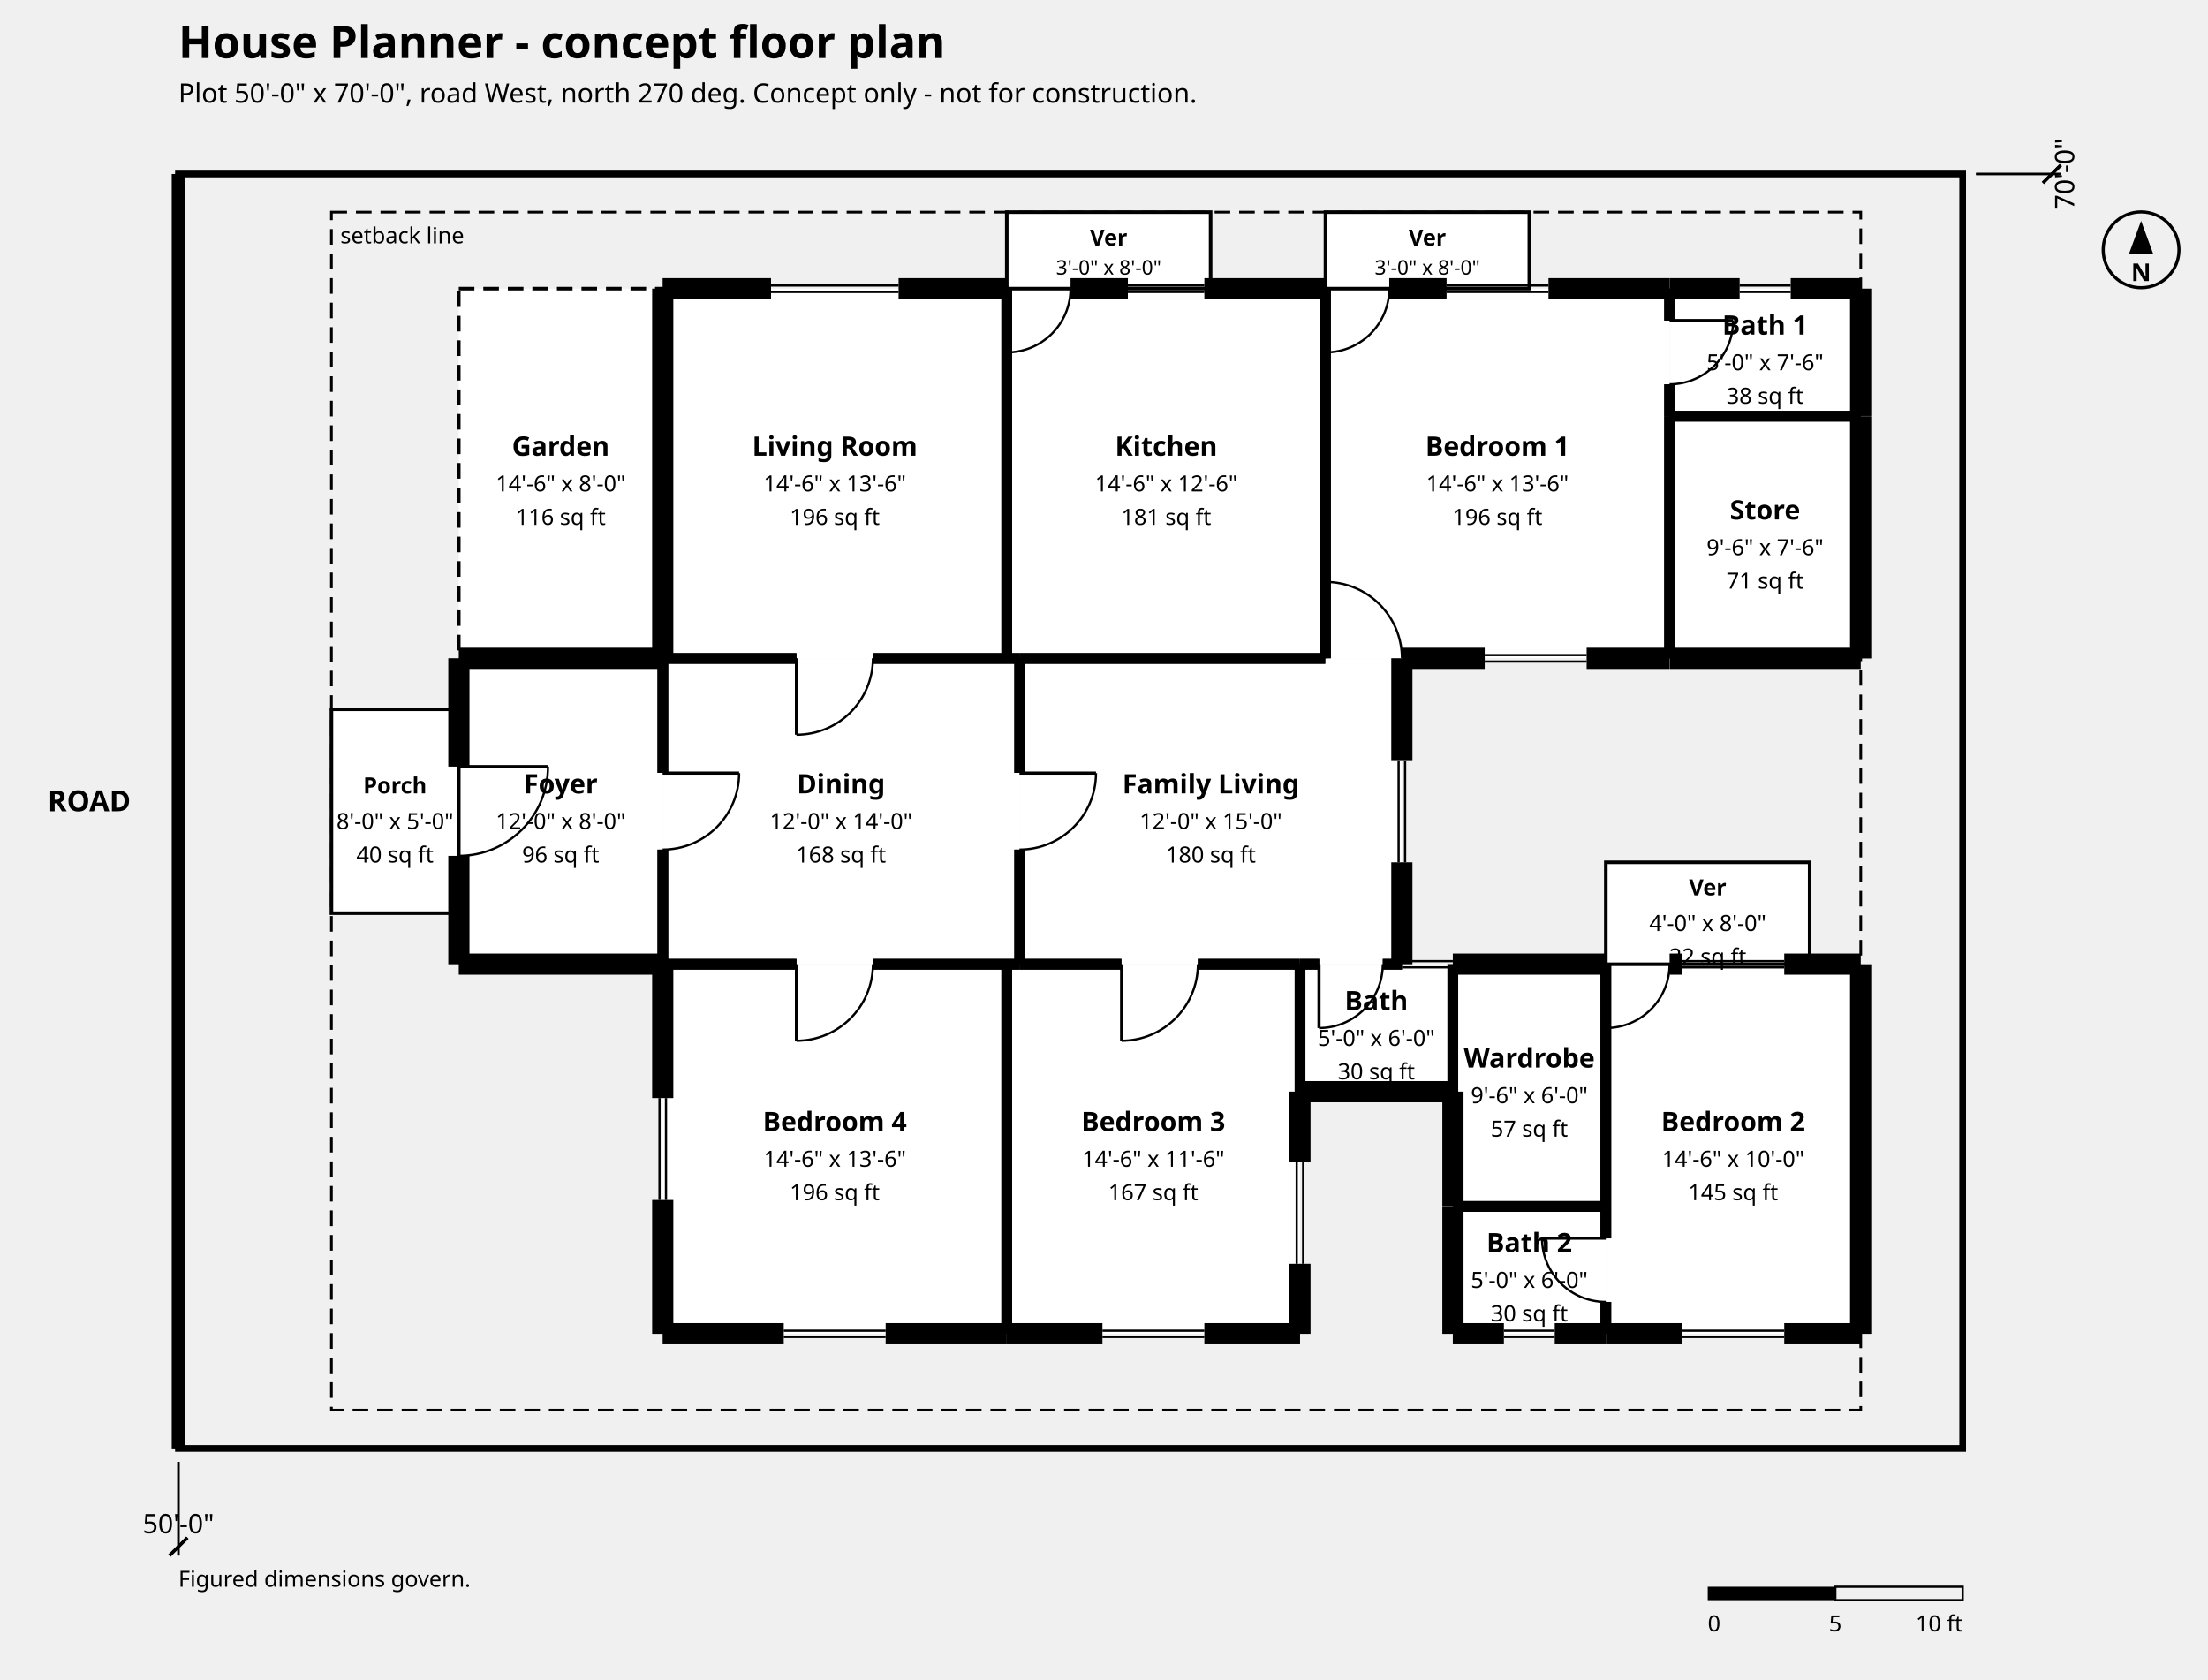
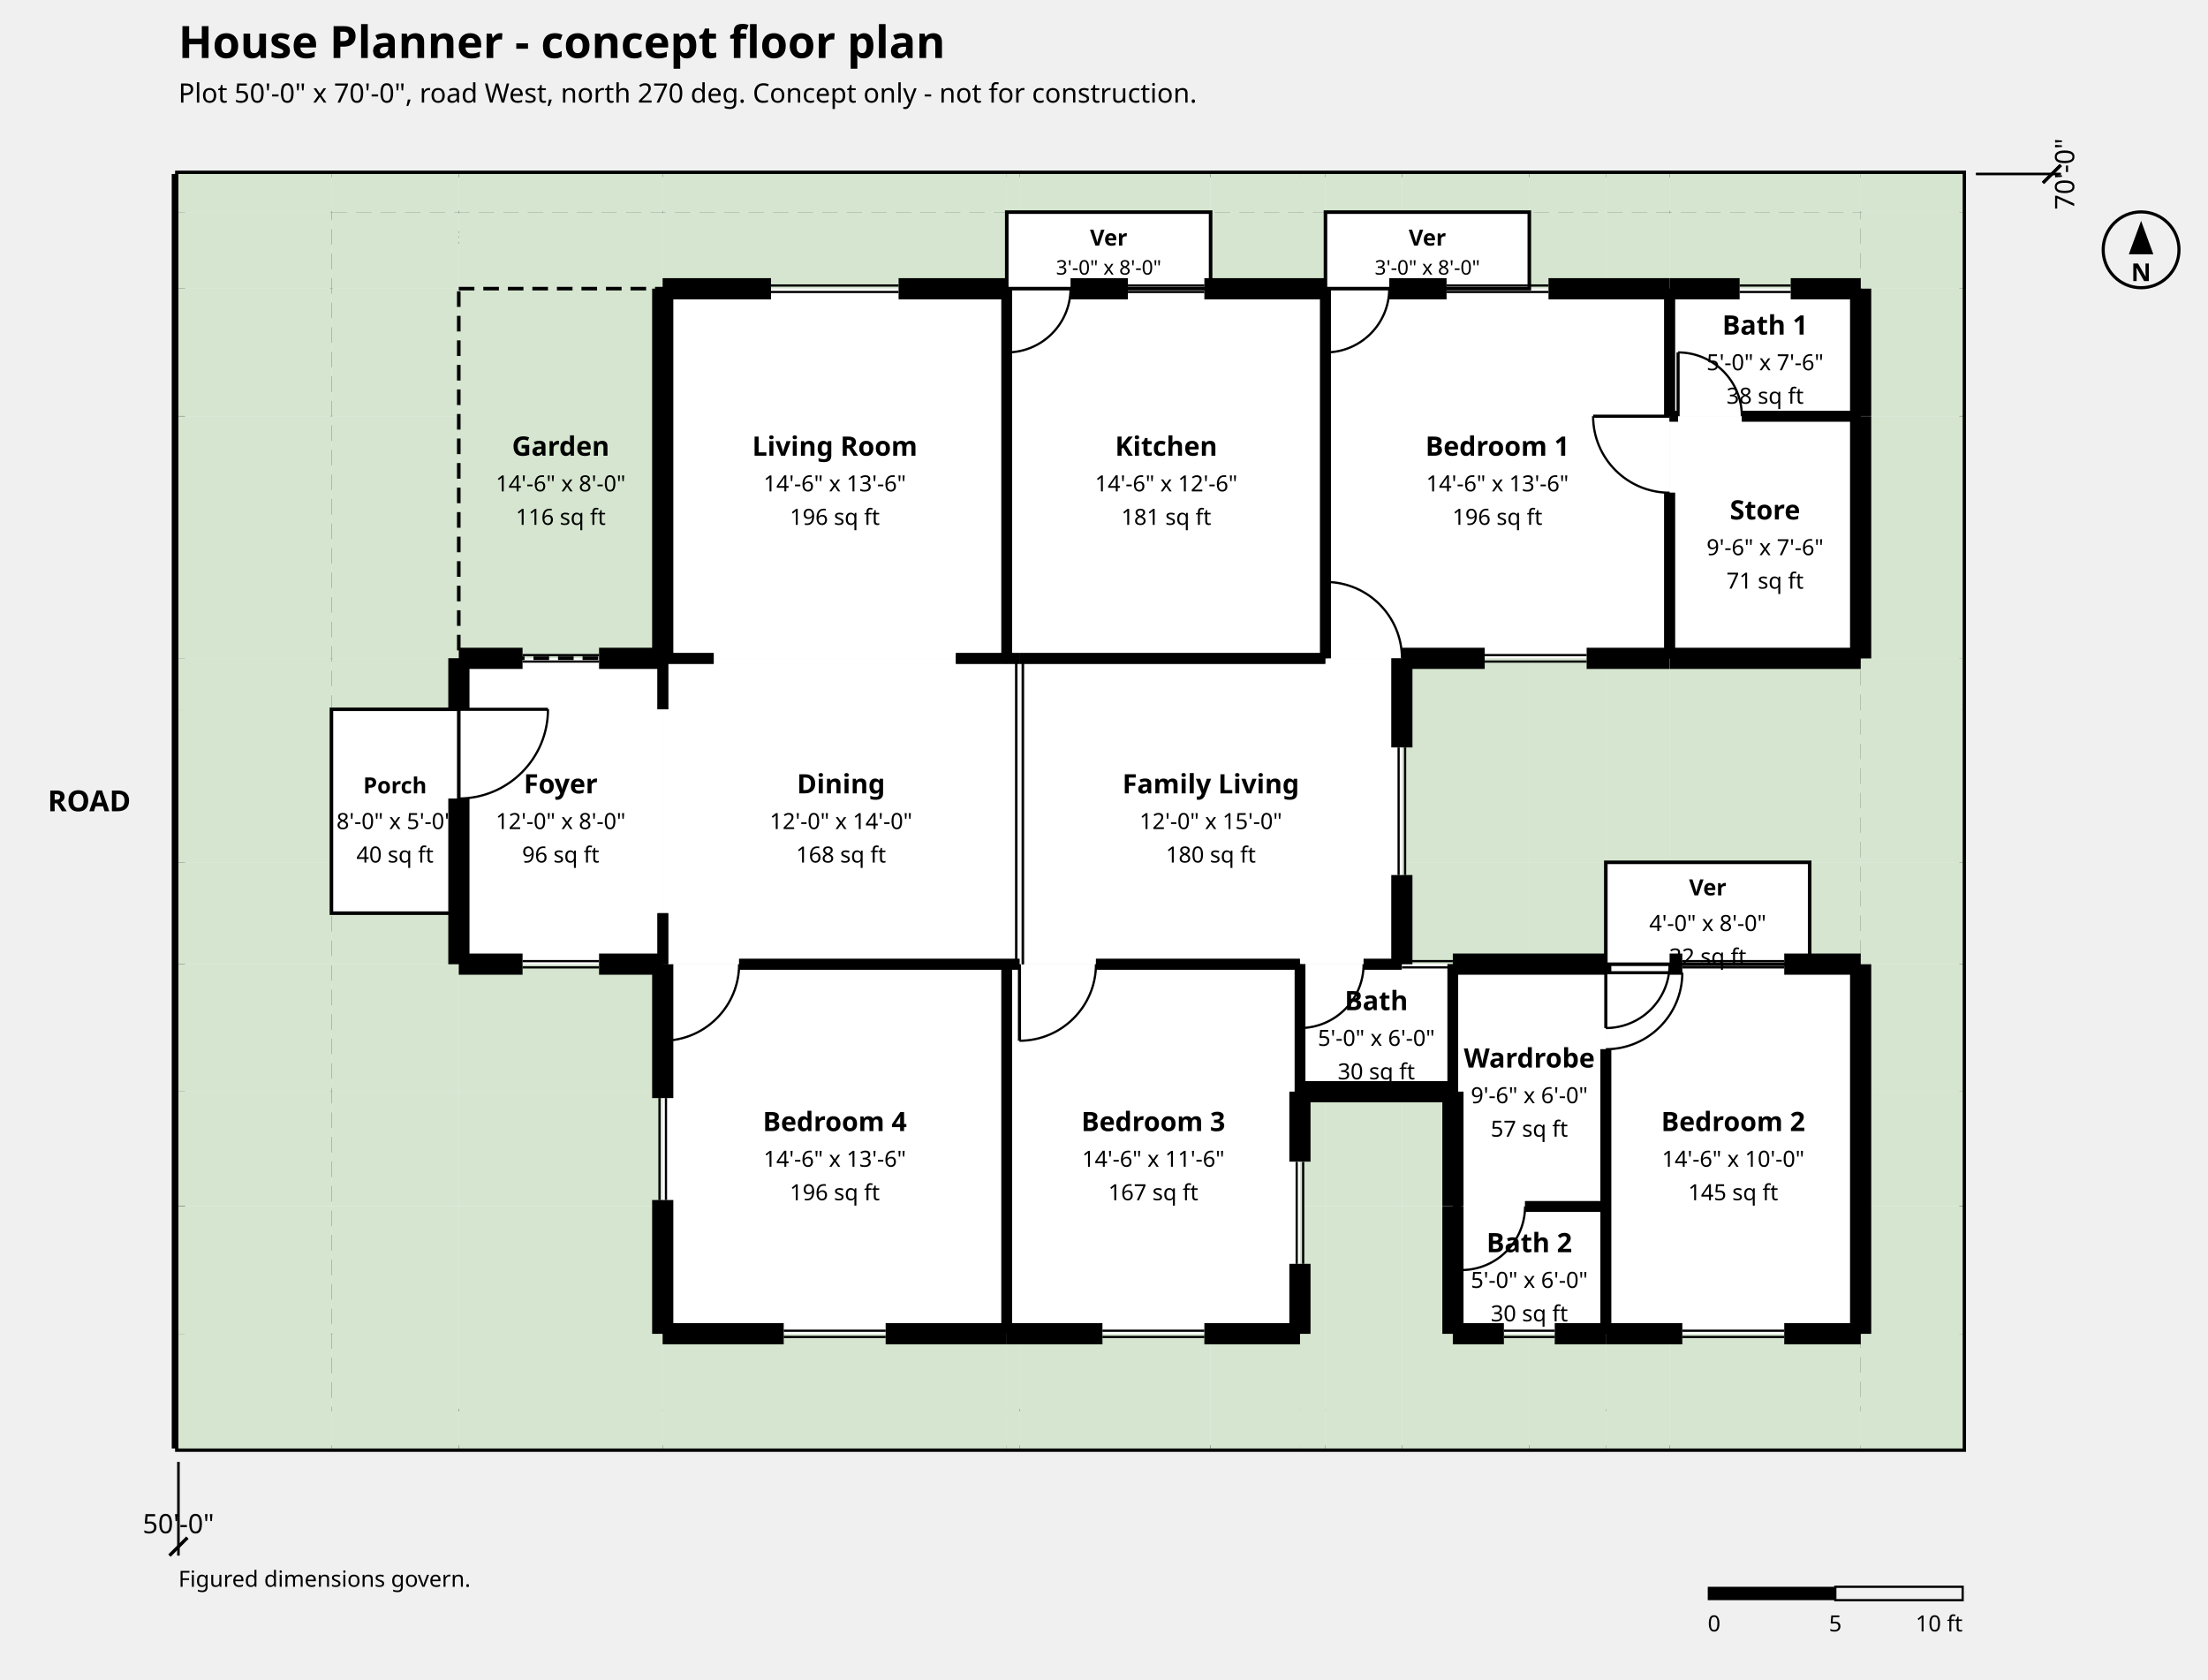
<svg xmlns="http://www.w3.org/2000/svg" viewBox="0 0 990 753" style="width:100%;height:auto;max-width:960px;background:#fff" font-family="sans-serif">
  <text x="80" y="26" font-size="20" font-weight="bold">House Planner - concept floor plan</text>
  <text x="80" y="46" font-size="12">Plot 50'-0" x 70'-0", road West, north 270 deg. Concept only - not for construction.</text>
  <rect x="80.0" y="78.0" width="800.0" height="571.4" fill="none" stroke="#000" stroke-width="3" />
  <rect x="148.6" y="95.1" width="685.7" height="537.1" fill="none" stroke="#000" stroke-width="1.2" stroke-dasharray="7 4" />
  <text x="152.6" y="109.1" font-size="10">setback line</text>
  <line x1="80.0" y1="78.0" x2="80.0" y2="649.4" stroke="#000" stroke-width="6" />
  <text x="40.0" y="363.7" font-size="13" font-weight="bold" text-anchor="middle">ROAD</text>
+   <rect x="80.0" y="78.0" width="68.6" height="17.1" fill="#d5e5cf" stroke="none" />
+   <rect x="148.6" y="78.0" width="57.1" height="17.1" fill="#d5e5cf" stroke="none" />
+   <rect x="205.7" y="78.0" width="91.4" height="17.1" fill="#d5e5cf" stroke="none" />
+   <rect x="297.1" y="78.0" width="154.3" height="17.1" fill="#d5e5cf" stroke="none" />
+   <rect x="451.4" y="78.0" width="5.7" height="17.1" fill="#d5e5cf" stroke="none" />
+   <rect x="457.1" y="78.0" width="85.7" height="17.1" fill="#d5e5cf" stroke="none" />
+   <rect x="542.9" y="78.0" width="40.0" height="17.1" fill="#d5e5cf" stroke="none" />
+   <rect x="582.9" y="78.0" width="11.4" height="17.1" fill="#d5e5cf" stroke="none" />
+   <rect x="594.3" y="78.0" width="34.3" height="17.1" fill="#d5e5cf" stroke="none" />
+   <rect x="628.6" y="78.0" width="22.9" height="17.1" fill="#d5e5cf" stroke="none" />
+   <rect x="651.4" y="78.0" width="34.3" height="17.1" fill="#d5e5cf" stroke="none" />
+   <rect x="685.7" y="78.0" width="34.3" height="17.1" fill="#d5e5cf" stroke="none" />
+   <rect x="720.0" y="78.0" width="28.6" height="17.1" fill="#d5e5cf" stroke="none" />
+   <rect x="748.6" y="78.0" width="62.9" height="17.1" fill="#d5e5cf" stroke="none" />
+   <rect x="811.4" y="78.0" width="22.9" height="17.1" fill="#d5e5cf" stroke="none" />
+   <rect x="834.3" y="78.0" width="45.7" height="17.1" fill="#d5e5cf" stroke="none" />
+   <rect x="80.0" y="95.1" width="68.6" height="34.3" fill="#d5e5cf" stroke="none" />
+   <rect x="148.6" y="95.1" width="57.1" height="34.3" fill="#d5e5cf" stroke="none" />
+   <rect x="205.7" y="95.1" width="91.4" height="34.3" fill="#d5e5cf" stroke="none" />
+   <rect x="297.1" y="95.1" width="154.3" height="34.3" fill="#d5e5cf" stroke="none" />
+   <rect x="542.9" y="95.1" width="40.0" height="34.3" fill="#d5e5cf" stroke="none" />
+   <rect x="582.9" y="95.1" width="11.4" height="34.3" fill="#d5e5cf" stroke="none" />
+   <rect x="685.7" y="95.1" width="34.3" height="34.3" fill="#d5e5cf" stroke="none" />
+   <rect x="720.0" y="95.1" width="28.6" height="34.3" fill="#d5e5cf" stroke="none" />
+   <rect x="748.6" y="95.1" width="62.9" height="34.3" fill="#d5e5cf" stroke="none" />
+   <rect x="811.4" y="95.1" width="22.9" height="34.3" fill="#d5e5cf" stroke="none" />
+   <rect x="834.3" y="95.1" width="45.7" height="34.3" fill="#d5e5cf" stroke="none" />
+   <rect x="80.0" y="129.4" width="68.6" height="57.1" fill="#d5e5cf" stroke="none" />
+   <rect x="148.6" y="129.4" width="57.1" height="57.1" fill="#d5e5cf" stroke="none" />
+   <rect x="834.3" y="129.4" width="45.7" height="57.1" fill="#d5e5cf" stroke="none" />
+   <rect x="80.0" y="186.6" width="68.6" height="108.6" fill="#d5e5cf" stroke="none" />
+   <rect x="148.6" y="186.6" width="57.1" height="108.6" fill="#d5e5cf" stroke="none" />
+   <rect x="834.3" y="186.6" width="45.7" height="108.6" fill="#d5e5cf" stroke="none" />
+   <rect x="80.0" y="295.1" width="68.6" height="22.9" fill="#d5e5cf" stroke="none" />
+   <rect x="148.6" y="295.1" width="57.1" height="22.9" fill="#d5e5cf" stroke="none" />
+   <rect x="628.6" y="295.1" width="22.9" height="22.9" fill="#d5e5cf" stroke="none" />
+   <rect x="651.4" y="295.1" width="34.3" height="22.9" fill="#d5e5cf" stroke="none" />
+   <rect x="685.7" y="295.1" width="34.3" height="22.9" fill="#d5e5cf" stroke="none" />
+   <rect x="720.0" y="295.1" width="28.6" height="22.9" fill="#d5e5cf" stroke="none" />
+   <rect x="748.6" y="295.1" width="62.9" height="22.9" fill="#d5e5cf" stroke="none" />
+   <rect x="811.4" y="295.1" width="22.9" height="22.9" fill="#d5e5cf" stroke="none" />
+   <rect x="834.3" y="295.1" width="45.7" height="22.9" fill="#d5e5cf" stroke="none" />
+   <rect x="80.0" y="318.0" width="68.6" height="68.6" fill="#d5e5cf" stroke="none" />
+   <rect x="628.6" y="318.0" width="22.9" height="68.6" fill="#d5e5cf" stroke="none" />
+   <rect x="651.4" y="318.0" width="34.3" height="68.6" fill="#d5e5cf" stroke="none" />
+   <rect x="685.7" y="318.0" width="34.3" height="68.6" fill="#d5e5cf" stroke="none" />
+   <rect x="720.0" y="318.0" width="28.6" height="68.6" fill="#d5e5cf" stroke="none" />
+   <rect x="748.6" y="318.0" width="62.9" height="68.6" fill="#d5e5cf" stroke="none" />
+   <rect x="811.4" y="318.0" width="22.9" height="68.6" fill="#d5e5cf" stroke="none" />
+   <rect x="834.3" y="318.0" width="45.7" height="68.6" fill="#d5e5cf" stroke="none" />
+   <rect x="80.0" y="386.6" width="68.6" height="22.9" fill="#d5e5cf" stroke="none" />
+   <rect x="628.6" y="386.6" width="22.9" height="22.9" fill="#d5e5cf" stroke="none" />
+   <rect x="651.4" y="386.6" width="34.3" height="22.9" fill="#d5e5cf" stroke="none" />
+   <rect x="685.7" y="386.6" width="34.3" height="22.9" fill="#d5e5cf" stroke="none" />
+   <rect x="811.4" y="386.6" width="22.9" height="22.9" fill="#d5e5cf" stroke="none" />
+   <rect x="834.3" y="386.6" width="45.7" height="22.9" fill="#d5e5cf" stroke="none" />
+   <rect x="80.0" y="409.4" width="68.6" height="22.9" fill="#d5e5cf" stroke="none" />
+   <rect x="148.6" y="409.4" width="57.1" height="22.9" fill="#d5e5cf" stroke="none" />
+   <rect x="628.6" y="409.4" width="22.9" height="22.9" fill="#d5e5cf" stroke="none" />
+   <rect x="651.4" y="409.4" width="34.3" height="22.9" fill="#d5e5cf" stroke="none" />
+   <rect x="685.7" y="409.4" width="34.3" height="22.9" fill="#d5e5cf" stroke="none" />
+   <rect x="811.4" y="409.4" width="22.9" height="22.9" fill="#d5e5cf" stroke="none" />
+   <rect x="834.3" y="409.4" width="45.7" height="22.9" fill="#d5e5cf" stroke="none" />
+   <rect x="80.0" y="432.3" width="68.6" height="57.1" fill="#d5e5cf" stroke="none" />
+   <rect x="148.6" y="432.3" width="57.1" height="57.1" fill="#d5e5cf" stroke="none" />
+   <rect x="205.7" y="432.3" width="91.4" height="57.1" fill="#d5e5cf" stroke="none" />
+   <rect x="834.3" y="432.3" width="45.7" height="57.1" fill="#d5e5cf" stroke="none" />
+   <rect x="80.0" y="489.4" width="68.6" height="51.4" fill="#d5e5cf" stroke="none" />
+   <rect x="148.6" y="489.4" width="57.1" height="51.4" fill="#d5e5cf" stroke="none" />
+   <rect x="205.7" y="489.4" width="91.4" height="51.4" fill="#d5e5cf" stroke="none" />
+   <rect x="582.9" y="489.4" width="11.4" height="51.4" fill="#d5e5cf" stroke="none" />
+   <rect x="594.3" y="489.4" width="34.3" height="51.4" fill="#d5e5cf" stroke="none" />
+   <rect x="628.6" y="489.4" width="22.9" height="51.4" fill="#d5e5cf" stroke="none" />
+   <rect x="834.3" y="489.4" width="45.7" height="51.4" fill="#d5e5cf" stroke="none" />
+   <rect x="80.0" y="540.9" width="68.6" height="57.1" fill="#d5e5cf" stroke="none" />
+   <rect x="148.6" y="540.9" width="57.1" height="57.1" fill="#d5e5cf" stroke="none" />
+   <rect x="205.7" y="540.9" width="91.4" height="57.1" fill="#d5e5cf" stroke="none" />
+   <rect x="582.9" y="540.9" width="11.4" height="57.1" fill="#d5e5cf" stroke="none" />
+   <rect x="594.3" y="540.9" width="34.3" height="57.1" fill="#d5e5cf" stroke="none" />
+   <rect x="628.6" y="540.9" width="22.9" height="57.1" fill="#d5e5cf" stroke="none" />
+   <rect x="834.3" y="540.9" width="45.7" height="57.1" fill="#d5e5cf" stroke="none" />
+   <rect x="80.0" y="598.0" width="68.6" height="51.4" fill="#d5e5cf" stroke="none" />
+   <rect x="148.6" y="598.0" width="57.1" height="51.4" fill="#d5e5cf" stroke="none" />
+   <rect x="205.7" y="598.0" width="91.4" height="51.4" fill="#d5e5cf" stroke="none" />
+   <rect x="297.1" y="598.0" width="154.3" height="51.4" fill="#d5e5cf" stroke="none" />
+   <rect x="451.4" y="598.0" width="5.7" height="51.4" fill="#d5e5cf" stroke="none" />
+   <rect x="457.1" y="598.0" width="85.7" height="51.4" fill="#d5e5cf" stroke="none" />
+   <rect x="542.9" y="598.0" width="40.0" height="51.4" fill="#d5e5cf" stroke="none" />
+   <rect x="582.9" y="598.0" width="11.4" height="51.4" fill="#d5e5cf" stroke="none" />
+   <rect x="594.3" y="598.0" width="34.3" height="51.4" fill="#d5e5cf" stroke="none" />
+   <rect x="628.6" y="598.0" width="22.9" height="51.4" fill="#d5e5cf" stroke="none" />
+   <rect x="651.4" y="598.0" width="34.3" height="51.4" fill="#d5e5cf" stroke="none" />
+   <rect x="685.7" y="598.0" width="34.3" height="51.4" fill="#d5e5cf" stroke="none" />
+   <rect x="720.0" y="598.0" width="28.6" height="51.4" fill="#d5e5cf" stroke="none" />
+   <rect x="748.6" y="598.0" width="62.9" height="51.4" fill="#d5e5cf" stroke="none" />
+   <rect x="811.4" y="598.0" width="22.9" height="51.4" fill="#d5e5cf" stroke="none" />
+   <rect x="834.3" y="598.0" width="45.7" height="51.4" fill="#d5e5cf" stroke="none" />
  <g>
    <rect x="205.7" y="295.1" width="91.4" height="137.1" fill="#fff" stroke="none" />
    <text x="251.4" y="355.7" font-size="12" font-weight="bold" text-anchor="middle">Foyer</text>
    <text x="251.4" y="371.7" font-size="10" text-anchor="middle">12'-0" x 8'-0"</text>
    <text x="251.4" y="386.7" font-size="10" text-anchor="middle">96 sq ft</text>
  </g>
  <g>
    <rect x="297.1" y="295.1" width="160.0" height="137.1" fill="#fff" stroke="none" />
    <text x="377.1" y="355.7" font-size="12" font-weight="bold" text-anchor="middle">Dining</text>
    <text x="377.1" y="371.7" font-size="10" text-anchor="middle">12'-0" x 14'-0"</text>
    <text x="377.1" y="386.7" font-size="10" text-anchor="middle">168 sq ft</text>
  </g>
  <g>
    <rect x="457.1" y="295.1" width="171.4" height="137.1" fill="#fff" stroke="none" />
    <text x="542.9" y="355.7" font-size="12" font-weight="bold" text-anchor="middle">Family Living</text>
    <text x="542.9" y="371.7" font-size="10" text-anchor="middle">12'-0" x 15'-0"</text>
    <text x="542.9" y="386.7" font-size="10" text-anchor="middle">180 sq ft</text>
  </g>
  <g>
    <rect x="748.6" y="129.4" width="85.7" height="57.1" fill="#fff" stroke="none" />
    <text x="791.4" y="150.0" font-size="12" font-weight="bold" text-anchor="middle">Bath 1</text>
    <text x="791.4" y="166.0" font-size="10" text-anchor="middle">5'-0" x 7'-6"</text>
    <text x="791.4" y="181.0" font-size="10" text-anchor="middle">38 sq ft</text>
  </g>
  <g>
    <rect x="748.6" y="186.6" width="85.7" height="108.6" fill="#fff" stroke="none" />
    <text x="791.4" y="232.9" font-size="12" font-weight="bold" text-anchor="middle">Store</text>
    <text x="791.4" y="248.9" font-size="10" text-anchor="middle">9'-6" x 7'-6"</text>
    <text x="791.4" y="263.9" font-size="10" text-anchor="middle">71 sq ft</text>
  </g>
  <g>
    <rect x="594.3" y="129.4" width="154.3" height="165.7" fill="#fff" stroke="none" />
    <text x="671.4" y="204.3" font-size="12" font-weight="bold" text-anchor="middle">Bedroom 1</text>
    <text x="671.4" y="220.3" font-size="10" text-anchor="middle">14'-6" x 13'-6"</text>
    <text x="671.4" y="235.3" font-size="10" text-anchor="middle">196 sq ft</text>
  </g>
  <g>
    <rect x="451.4" y="129.4" width="142.9" height="165.7" fill="#fff" stroke="none" />
    <text x="522.9" y="204.3" font-size="12" font-weight="bold" text-anchor="middle">Kitchen</text>
    <text x="522.9" y="220.3" font-size="10" text-anchor="middle">14'-6" x 12'-6"</text>
    <text x="522.9" y="235.3" font-size="10" text-anchor="middle">181 sq ft</text>
  </g>
  <g>
    <rect x="297.1" y="129.4" width="154.3" height="165.7" fill="#fff" stroke="none" />
    <text x="374.3" y="204.3" font-size="12" font-weight="bold" text-anchor="middle">Living Room</text>
    <text x="374.3" y="220.3" font-size="10" text-anchor="middle">14'-6" x 13'-6"</text>
    <text x="374.3" y="235.3" font-size="10" text-anchor="middle">196 sq ft</text>
  </g>
  <g>
    <rect x="720.0" y="432.3" width="114.3" height="165.7" fill="#fff" stroke="none" />
    <text x="777.1" y="507.1" font-size="12" font-weight="bold" text-anchor="middle">Bedroom 2</text>
    <text x="777.1" y="523.1" font-size="10" text-anchor="middle">14'-6" x 10'-0"</text>
    <text x="777.1" y="538.1" font-size="10" text-anchor="middle">145 sq ft</text>
  </g>
  <g>
    <rect x="651.4" y="540.9" width="68.6" height="57.1" fill="#fff" stroke="none" />
    <text x="685.7" y="561.4" font-size="12" font-weight="bold" text-anchor="middle">Bath 2</text>
    <text x="685.7" y="577.4" font-size="10" text-anchor="middle">5'-0" x 6'-0"</text>
    <text x="685.7" y="592.4" font-size="10" text-anchor="middle">30 sq ft</text>
  </g>
  <g>
    <rect x="651.4" y="432.3" width="68.6" height="108.6" fill="#fff" stroke="none" />
    <text x="685.7" y="478.6" font-size="12" font-weight="bold" text-anchor="middle">Wardrobe</text>
    <text x="685.7" y="494.6" font-size="10" text-anchor="middle">9'-6" x 6'-0"</text>
    <text x="685.7" y="509.6" font-size="10" text-anchor="middle">57 sq ft</text>
  </g>
  <g>
    <rect x="582.9" y="432.3" width="68.6" height="57.1" fill="#fff" stroke="none" />
    <text x="617.1" y="452.9" font-size="12" font-weight="bold" text-anchor="middle">Bath</text>
    <text x="617.1" y="468.9" font-size="10" text-anchor="middle">5'-0" x 6'-0"</text>
    <text x="617.1" y="483.9" font-size="10" text-anchor="middle">30 sq ft</text>
  </g>
  <g>
    <rect x="451.4" y="432.3" width="131.4" height="165.7" fill="#fff" stroke="none" />
    <text x="517.1" y="507.1" font-size="12" font-weight="bold" text-anchor="middle">Bedroom 3</text>
    <text x="517.1" y="523.1" font-size="10" text-anchor="middle">14'-6" x 11'-6"</text>
    <text x="517.1" y="538.1" font-size="10" text-anchor="middle">167 sq ft</text>
  </g>
  <g>
    <rect x="297.1" y="432.3" width="154.3" height="165.7" fill="#fff" stroke="none" />
    <text x="374.3" y="507.1" font-size="12" font-weight="bold" text-anchor="middle">Bedroom 4</text>
    <text x="374.3" y="523.1" font-size="10" text-anchor="middle">14'-6" x 13'-6"</text>
    <text x="374.3" y="538.1" font-size="10" text-anchor="middle">196 sq ft</text>
  </g>
  <g>
-     <rect x="205.7" y="129.4" width="91.4" height="165.7" fill="#fff" stroke="#000" stroke-width="1.6" stroke-dasharray="7 4" />
+     <rect x="205.7" y="129.4" width="91.4" height="165.7" fill="#d5e5cf" stroke="#000" stroke-width="1.6" stroke-dasharray="7 4" />
    <text x="251.4" y="204.3" font-size="12" font-weight="bold" text-anchor="middle">Garden</text>
    <text x="251.4" y="220.3" font-size="10" text-anchor="middle">14'-6" x 8'-0"</text>
    <text x="251.4" y="235.3" font-size="10" text-anchor="middle">116 sq ft</text>
  </g>
  <g>
    <rect x="148.6" y="318.0" width="57.1" height="91.4" fill="#fff" stroke="#000" stroke-width="1.6" />
    <text x="177.1" y="355.7" font-size="10" font-weight="bold" text-anchor="middle">Porch</text>
    <text x="177.1" y="371.7" font-size="10" text-anchor="middle">8'-0" x 5'-0"</text>
    <text x="177.1" y="386.7" font-size="10" text-anchor="middle">40 sq ft</text>
  </g>
  <g>
    <rect x="594.3" y="95.1" width="91.4" height="34.3" fill="#fff" stroke="#000" stroke-width="1.6" />
    <text x="640.0" y="110.1" font-size="10" font-weight="bold" text-anchor="middle">Ver</text>
    <text x="640.0" y="123.1" font-size="9" text-anchor="middle">3'-0" x 8'-0"</text>
  </g>
  <g>
    <rect x="720.0" y="386.6" width="91.4" height="45.7" fill="#fff" stroke="#000" stroke-width="1.6" />
    <text x="765.7" y="401.4" font-size="10" font-weight="bold" text-anchor="middle">Ver</text>
    <text x="765.7" y="417.4" font-size="10" text-anchor="middle">4'-0" x 8'-0"</text>
    <text x="765.7" y="432.4" font-size="10" text-anchor="middle">32 sq ft</text>
  </g>
  <g>
    <rect x="451.4" y="95.1" width="91.4" height="34.3" fill="#fff" stroke="#000" stroke-width="1.6" />
    <text x="497.1" y="110.1" font-size="10" font-weight="bold" text-anchor="middle">Ver</text>
    <text x="497.1" y="123.1" font-size="9" text-anchor="middle">3'-0" x 8'-0"</text>
  </g>
-   <rect x="294.8" y="295.1" width="4.8" height="51.4" fill="#000" stroke="none" />
-   <rect x="294.8" y="380.9" width="4.8" height="51.4" fill="#000" stroke="none" />
-   <rect x="201.0" y="295.1" width="9.5" height="48.6" fill="#000" stroke="none" />
-   <rect x="201.0" y="383.7" width="9.5" height="48.6" fill="#000" stroke="none" />
-   <rect x="205.7" y="427.5" width="91.4" height="9.5" fill="#000" stroke="none" />
-   <rect x="205.7" y="290.4" width="91.4" height="9.5" fill="#000" stroke="none" />
-   <rect x="454.8" y="295.1" width="4.8" height="51.4" fill="#000" stroke="none" />
-   <rect x="454.8" y="380.9" width="4.8" height="51.4" fill="#000" stroke="none" />
-   <rect x="294.8" y="295.1" width="4.8" height="51.4" fill="#000" stroke="none" />
-   <rect x="294.8" y="380.9" width="4.8" height="51.4" fill="#000" stroke="none" />
+   <rect x="294.8" y="295.1" width="4.8" height="22.9" fill="#000" stroke="none" />
+   <rect x="294.8" y="409.4" width="4.8" height="22.9" fill="#000" stroke="none" />
+   <rect x="201.0" y="295.1" width="9.5" height="22.9" fill="#000" stroke="none" />
+   <rect x="201.0" y="358.0" width="9.5" height="74.3" fill="#000" stroke="none" />
+   <rect x="205.7" y="427.5" width="28.6" height="9.5" fill="#000" stroke="none" />
+   <rect x="268.6" y="427.5" width="28.6" height="9.5" fill="#000" stroke="none" />
+   <rect x="205.7" y="290.4" width="28.6" height="9.5" fill="#000" stroke="none" />
+   <rect x="268.6" y="290.4" width="28.6" height="9.5" fill="#000" stroke="none" />
+   <line x1="455.7" y1="295.1" x2="455.7" y2="432.3" stroke="#000" stroke-width="1" />
+   <line x1="458.6" y1="295.1" x2="458.6" y2="432.3" stroke="#000" stroke-width="1" />
+   <rect x="294.8" y="295.1" width="4.8" height="22.9" fill="#000" stroke="none" />
+   <rect x="294.8" y="409.4" width="4.8" height="22.9" fill="#000" stroke="none" />
  <rect x="451.4" y="429.9" width="5.7" height="4.8" fill="#000" stroke="none" />
-   <rect x="297.1" y="429.9" width="60.0" height="4.8" fill="#000" stroke="none" />
-   <rect x="391.4" y="429.9" width="60.0" height="4.8" fill="#000" stroke="none" />
+   <rect x="331.4" y="429.9" width="120.0" height="4.8" fill="#000" stroke="none" />
  <rect x="451.4" y="292.8" width="5.7" height="4.8" fill="#000" stroke="none" />
-   <rect x="297.1" y="292.8" width="60.0" height="4.8" fill="#000" stroke="none" />
-   <rect x="391.4" y="292.8" width="60.0" height="4.8" fill="#000" stroke="none" />
-   <rect x="623.8" y="295.1" width="9.5" height="45.7" fill="#000" stroke="none" />
-   <rect x="623.8" y="386.6" width="9.5" height="45.7" fill="#000" stroke="none" />
-   <rect x="454.8" y="295.1" width="4.8" height="51.4" fill="#000" stroke="none" />
-   <rect x="454.8" y="380.9" width="4.8" height="51.4" fill="#000" stroke="none" />
-   <rect x="582.9" y="429.9" width="8.6" height="4.8" fill="#000" stroke="none" />
-   <rect x="620.0" y="429.9" width="8.6" height="4.8" fill="#000" stroke="none" />
-   <rect x="457.1" y="429.9" width="45.7" height="4.8" fill="#000" stroke="none" />
-   <rect x="537.1" y="429.9" width="45.7" height="4.8" fill="#000" stroke="none" />
+   <rect x="297.1" y="292.8" width="22.9" height="4.8" fill="#000" stroke="none" />
+   <rect x="428.6" y="292.8" width="22.9" height="4.8" fill="#000" stroke="none" />
+   <rect x="623.8" y="295.1" width="9.5" height="40.0" fill="#000" stroke="none" />
+   <rect x="623.8" y="392.3" width="9.5" height="40.0" fill="#000" stroke="none" />
+   <line x1="455.7" y1="295.1" x2="455.7" y2="432.3" stroke="#000" stroke-width="1" />
+   <line x1="458.6" y1="295.1" x2="458.6" y2="432.3" stroke="#000" stroke-width="1" />
+   <rect x="611.4" y="429.9" width="17.1" height="4.8" fill="#000" stroke="none" />
+   <rect x="491.4" y="429.9" width="91.4" height="4.8" fill="#000" stroke="none" />
  <rect x="457.1" y="292.8" width="137.1" height="4.8" fill="#000" stroke="none" />
  <rect x="829.5" y="129.4" width="9.5" height="57.1" fill="#000" stroke="none" />
-   <rect x="746.2" y="129.4" width="4.8" height="14.3" fill="#000" stroke="none" />
-   <rect x="746.2" y="172.3" width="4.8" height="14.3" fill="#000" stroke="none" />
-   <rect x="748.6" y="184.2" width="85.7" height="4.8" fill="#000" stroke="none" />
+   <rect x="746.2" y="129.4" width="4.8" height="57.1" fill="#000" stroke="none" />
+   <rect x="748.6" y="184.2" width="3.8" height="4.8" fill="#000" stroke="none" />
+   <rect x="781.0" y="184.2" width="53.3" height="4.8" fill="#000" stroke="none" />
  <rect x="748.6" y="124.7" width="31.4" height="9.5" fill="#000" stroke="none" />
  <rect x="802.9" y="124.7" width="31.4" height="9.5" fill="#000" stroke="none" />
  <rect x="829.5" y="186.6" width="9.5" height="108.6" fill="#000" stroke="none" />
-   <rect x="746.2" y="186.6" width="4.8" height="108.6" fill="#000" stroke="none" />
+   <rect x="746.2" y="220.9" width="4.8" height="74.3" fill="#000" stroke="none" />
  <rect x="748.6" y="290.4" width="85.7" height="9.5" fill="#000" stroke="none" />
-   <rect x="748.6" y="184.2" width="85.7" height="4.8" fill="#000" stroke="none" />
-   <rect x="746.2" y="129.4" width="4.8" height="14.3" fill="#000" stroke="none" />
-   <rect x="746.2" y="172.3" width="4.8" height="14.3" fill="#000" stroke="none" />
-   <rect x="746.2" y="186.6" width="4.8" height="108.6" fill="#000" stroke="none" />
+   <rect x="748.6" y="184.2" width="3.8" height="4.8" fill="#000" stroke="none" />
+   <rect x="781.0" y="184.2" width="53.3" height="4.8" fill="#000" stroke="none" />
+   <rect x="746.2" y="129.4" width="4.8" height="57.1" fill="#000" stroke="none" />
+   <rect x="746.2" y="220.9" width="4.8" height="74.3" fill="#000" stroke="none" />
  <rect x="591.9" y="129.4" width="4.8" height="165.7" fill="#000" stroke="none" />
  <rect x="628.6" y="290.4" width="37.1" height="9.5" fill="#000" stroke="none" />
  <rect x="711.4" y="290.4" width="37.1" height="9.5" fill="#000" stroke="none" />
  <rect x="622.9" y="124.7" width="25.7" height="9.5" fill="#000" stroke="none" />
  <rect x="694.3" y="124.7" width="54.3" height="9.5" fill="#000" stroke="none" />
  <rect x="591.9" y="129.4" width="4.8" height="165.7" fill="#000" stroke="none" />
  <rect x="449.0" y="129.4" width="4.8" height="165.7" fill="#000" stroke="none" />
  <rect x="451.4" y="292.8" width="5.7" height="4.8" fill="#000" stroke="none" />
  <rect x="457.1" y="292.8" width="137.1" height="4.8" fill="#000" stroke="none" />
  <rect x="480.0" y="124.7" width="25.7" height="9.5" fill="#000" stroke="none" />
  <rect x="540.0" y="124.7" width="54.3" height="9.5" fill="#000" stroke="none" />
  <rect x="449.0" y="129.4" width="4.8" height="165.7" fill="#000" stroke="none" />
  <rect x="292.4" y="129.4" width="9.5" height="165.7" fill="#000" stroke="none" />
-   <rect x="297.1" y="292.8" width="60.0" height="4.8" fill="#000" stroke="none" />
-   <rect x="391.4" y="292.8" width="60.0" height="4.8" fill="#000" stroke="none" />
+   <rect x="297.1" y="292.8" width="22.9" height="4.8" fill="#000" stroke="none" />
+   <rect x="428.6" y="292.8" width="22.9" height="4.8" fill="#000" stroke="none" />
  <rect x="297.1" y="124.7" width="48.6" height="9.5" fill="#000" stroke="none" />
  <rect x="402.9" y="124.7" width="48.6" height="9.5" fill="#000" stroke="none" />
  <rect x="829.5" y="432.3" width="9.5" height="165.7" fill="#000" stroke="none" />
-   <rect x="717.6" y="540.9" width="4.8" height="14.3" fill="#000" stroke="none" />
-   <rect x="717.6" y="583.7" width="4.8" height="14.3" fill="#000" stroke="none" />
-   <rect x="717.6" y="432.3" width="4.8" height="108.6" fill="#000" stroke="none" />
+   <rect x="717.6" y="540.9" width="4.8" height="57.1" fill="#000" stroke="none" />
+   <rect x="717.6" y="432.3" width="4.8" height="3.8" fill="#000" stroke="none" />
+   <rect x="717.6" y="470.4" width="4.8" height="70.5" fill="#000" stroke="none" />
  <rect x="720.0" y="593.2" width="34.3" height="9.5" fill="#000" stroke="none" />
  <rect x="800.0" y="593.2" width="34.3" height="9.5" fill="#000" stroke="none" />
  <rect x="748.6" y="427.5" width="5.7" height="9.5" fill="#000" stroke="none" />
  <rect x="800.0" y="427.5" width="34.3" height="9.5" fill="#000" stroke="none" />
-   <rect x="717.6" y="540.9" width="4.8" height="14.3" fill="#000" stroke="none" />
-   <rect x="717.6" y="583.7" width="4.8" height="14.3" fill="#000" stroke="none" />
+   <rect x="717.6" y="540.9" width="4.8" height="57.1" fill="#000" stroke="none" />
  <rect x="646.7" y="540.9" width="9.5" height="57.1" fill="#000" stroke="none" />
  <rect x="651.4" y="593.2" width="22.9" height="9.5" fill="#000" stroke="none" />
  <rect x="697.1" y="593.2" width="22.9" height="9.5" fill="#000" stroke="none" />
-   <rect x="651.4" y="538.5" width="68.6" height="4.8" fill="#000" stroke="none" />
-   <rect x="717.6" y="432.3" width="4.8" height="108.6" fill="#000" stroke="none" />
+   <rect x="651.4" y="538.5" width="3.8" height="4.8" fill="#000" stroke="none" />
+   <rect x="683.8" y="538.5" width="36.2" height="4.8" fill="#000" stroke="none" />
+   <rect x="717.6" y="432.3" width="4.8" height="3.8" fill="#000" stroke="none" />
+   <rect x="717.6" y="470.4" width="4.8" height="70.5" fill="#000" stroke="none" />
  <rect x="646.7" y="489.4" width="9.5" height="51.4" fill="#000" stroke="none" />
  <rect x="649.0" y="432.3" width="4.8" height="57.1" fill="#000" stroke="none" />
-   <rect x="651.4" y="538.5" width="68.6" height="4.8" fill="#000" stroke="none" />
+   <rect x="651.4" y="538.5" width="3.8" height="4.8" fill="#000" stroke="none" />
+   <rect x="683.8" y="538.5" width="36.2" height="4.8" fill="#000" stroke="none" />
  <rect x="651.4" y="427.5" width="68.6" height="9.5" fill="#000" stroke="none" />
  <rect x="649.0" y="432.3" width="4.8" height="57.1" fill="#000" stroke="none" />
  <rect x="580.5" y="432.3" width="4.8" height="57.1" fill="#000" stroke="none" />
  <rect x="582.9" y="484.7" width="68.6" height="9.5" fill="#000" stroke="none" />
-   <rect x="582.9" y="429.9" width="8.6" height="4.8" fill="#000" stroke="none" />
-   <rect x="620.0" y="429.9" width="8.6" height="4.8" fill="#000" stroke="none" />
+   <rect x="611.4" y="429.9" width="17.1" height="4.8" fill="#000" stroke="none" />
  <rect x="578.1" y="489.4" width="9.5" height="31.4" fill="#000" stroke="none" />
  <rect x="578.1" y="566.6" width="9.5" height="31.4" fill="#000" stroke="none" />
  <rect x="580.5" y="432.3" width="4.8" height="57.1" fill="#000" stroke="none" />
  <rect x="449.0" y="432.3" width="4.8" height="165.7" fill="#000" stroke="none" />
  <rect x="451.4" y="593.2" width="42.9" height="9.5" fill="#000" stroke="none" />
  <rect x="540.0" y="593.2" width="42.9" height="9.5" fill="#000" stroke="none" />
  <rect x="451.4" y="429.9" width="5.7" height="4.8" fill="#000" stroke="none" />
-   <rect x="457.1" y="429.9" width="45.7" height="4.8" fill="#000" stroke="none" />
-   <rect x="537.1" y="429.9" width="45.7" height="4.8" fill="#000" stroke="none" />
+   <rect x="491.4" y="429.9" width="91.4" height="4.8" fill="#000" stroke="none" />
  <rect x="449.0" y="432.3" width="4.8" height="165.7" fill="#000" stroke="none" />
  <rect x="292.4" y="432.3" width="9.5" height="60.0" fill="#000" stroke="none" />
  <rect x="292.4" y="538.0" width="9.5" height="60.0" fill="#000" stroke="none" />
  <rect x="297.1" y="593.2" width="54.3" height="9.5" fill="#000" stroke="none" />
  <rect x="397.1" y="593.2" width="54.3" height="9.5" fill="#000" stroke="none" />
-   <rect x="297.1" y="429.9" width="60.0" height="4.8" fill="#000" stroke="none" />
-   <rect x="391.4" y="429.9" width="60.0" height="4.8" fill="#000" stroke="none" />
-   <line x1="205.7" y1="343.7" x2="245.7" y2="343.7" stroke="#000" stroke-width="1.4" />
-   <path d="M 245.7 343.7 A 40.0 40.0 0 0 1 205.7 383.7" fill="none" stroke="#000" stroke-width="1" />
-   <line x1="357.1" y1="295.1" x2="357.1" y2="329.4" stroke="#000" stroke-width="1.4" />
-   <path d="M 357.1 329.4 A 34.3 34.3 0 0 0 391.4 295.1" fill="none" stroke="#000" stroke-width="1" />
-   <line x1="457.1" y1="346.6" x2="491.4" y2="346.6" stroke="#000" stroke-width="1.4" />
-   <path d="M 491.4 346.6 A 34.3 34.3 0 0 1 457.1 380.9" fill="none" stroke="#000" stroke-width="1" />
-   <line x1="297.1" y1="346.6" x2="331.4" y2="346.6" stroke="#000" stroke-width="1.4" />
-   <path d="M 331.4 346.6 A 34.3 34.3 0 0 1 297.1 380.9" fill="none" stroke="#000" stroke-width="1" />
+   <rect x="331.4" y="429.9" width="120.0" height="4.8" fill="#000" stroke="none" />
+   <line x1="205.7" y1="318.0" x2="245.7" y2="318.0" stroke="#000" stroke-width="1.4" />
+   <path d="M 245.7 318.0 A 40.0 40.0 0 0 1 205.7 358.0" fill="none" stroke="#000" stroke-width="1" />
  <line x1="594.3" y1="295.1" x2="594.3" y2="260.9" stroke="#000" stroke-width="1.4" />
  <path d="M 594.3 260.9 A 34.3 34.3 0 0 1 628.6 295.1" fill="none" stroke="#000" stroke-width="1" />
-   <line x1="502.9" y1="432.3" x2="502.9" y2="466.6" stroke="#000" stroke-width="1.4" />
-   <path d="M 502.9 466.6 A 34.3 34.3 0 0 0 537.1 432.3" fill="none" stroke="#000" stroke-width="1" />
-   <line x1="357.1" y1="432.3" x2="357.1" y2="466.6" stroke="#000" stroke-width="1.4" />
-   <path d="M 357.1 466.6 A 34.3 34.3 0 0 0 391.4 432.3" fill="none" stroke="#000" stroke-width="1" />
+   <line x1="457.1" y1="432.3" x2="457.1" y2="466.6" stroke="#000" stroke-width="1.4" />
+   <path d="M 457.1 466.6 A 34.3 34.3 0 0 0 491.4 432.3" fill="none" stroke="#000" stroke-width="1" />
+   <line x1="297.1" y1="432.3" x2="297.1" y2="466.6" stroke="#000" stroke-width="1.4" />
+   <path d="M 297.1 466.6 A 34.3 34.3 0 0 0 331.4 432.3" fill="none" stroke="#000" stroke-width="1" />
  <line x1="451.4" y1="129.4" x2="451.4" y2="158.0" stroke="#000" stroke-width="1.4" />
  <path d="M 451.4 158.0 A 28.6 28.6 0 0 0 480.0 129.4" fill="none" stroke="#000" stroke-width="1" />
-   <line x1="748.6" y1="143.7" x2="777.1" y2="143.7" stroke="#000" stroke-width="1.4" />
-   <path d="M 777.1 143.7 A 28.6 28.6 0 0 1 748.6 172.3" fill="none" stroke="#000" stroke-width="1" />
-   <line x1="720.0" y1="555.1" x2="691.4" y2="555.1" stroke="#000" stroke-width="1.4" />
-   <path d="M 691.4 555.1 A 28.6 28.6 0 0 0 720.0 583.7" fill="none" stroke="#000" stroke-width="1" />
-   <line x1="591.4" y1="432.3" x2="591.4" y2="460.9" stroke="#000" stroke-width="1.4" />
-   <path d="M 591.4 460.9 A 28.6 28.6 0 0 0 620.0 432.3" fill="none" stroke="#000" stroke-width="1" />
+   <line x1="748.6" y1="186.6" x2="714.3" y2="186.6" stroke="#000" stroke-width="1.4" />
+   <path d="M 714.3 186.6 A 34.3 34.3 0 0 0 748.6 220.9" fill="none" stroke="#000" stroke-width="1" />
+   <line x1="720.0" y1="436.1" x2="754.3" y2="436.1" stroke="#000" stroke-width="1.4" />
+   <path d="M 754.3 436.1 A 34.3 34.3 0 0 1 720.0 470.4" fill="none" stroke="#000" stroke-width="1" />
+   <line x1="752.4" y1="186.6" x2="752.4" y2="158.0" stroke="#000" stroke-width="1.4" />
+   <path d="M 752.4 158.0 A 28.6 28.6 0 0 1 781.0 186.6" fill="none" stroke="#000" stroke-width="1" />
+   <line x1="655.2" y1="540.9" x2="655.2" y2="569.4" stroke="#000" stroke-width="1.4" />
+   <path d="M 655.2 569.4 A 28.6 28.6 0 0 0 683.8 540.9" fill="none" stroke="#000" stroke-width="1" />
+   <line x1="582.9" y1="432.3" x2="582.9" y2="460.9" stroke="#000" stroke-width="1.4" />
+   <path d="M 582.9 460.9 A 28.6 28.6 0 0 0 611.4 432.3" fill="none" stroke="#000" stroke-width="1" />
  <line x1="594.3" y1="129.4" x2="594.3" y2="158.0" stroke="#000" stroke-width="1.4" />
  <path d="M 594.3 158.0 A 28.6 28.6 0 0 0 622.9 129.4" fill="none" stroke="#000" stroke-width="1" />
  <line x1="720.0" y1="432.3" x2="720.0" y2="460.9" stroke="#000" stroke-width="1.4" />
  <path d="M 720.0 460.9 A 28.6 28.6 0 0 0 748.6 432.3" fill="none" stroke="#000" stroke-width="1" />
  <line x1="648.6" y1="130.9" x2="694.3" y2="130.9" stroke="#000" stroke-width="1" />
  <line x1="648.6" y1="128.0" x2="694.3" y2="128.0" stroke="#000" stroke-width="1" />
  <line x1="665.7" y1="296.6" x2="711.4" y2="296.6" stroke="#000" stroke-width="1" />
  <line x1="665.7" y1="293.7" x2="711.4" y2="293.7" stroke="#000" stroke-width="1" />
  <line x1="754.3" y1="433.7" x2="800.0" y2="433.7" stroke="#000" stroke-width="1" />
  <line x1="754.3" y1="430.9" x2="800.0" y2="430.9" stroke="#000" stroke-width="1" />
  <line x1="754.3" y1="599.4" x2="800.0" y2="599.4" stroke="#000" stroke-width="1" />
  <line x1="754.3" y1="596.6" x2="800.0" y2="596.6" stroke="#000" stroke-width="1" />
  <line x1="494.3" y1="599.4" x2="540.0" y2="599.4" stroke="#000" stroke-width="1" />
  <line x1="494.3" y1="596.6" x2="540.0" y2="596.6" stroke="#000" stroke-width="1" />
  <line x1="581.4" y1="520.9" x2="581.4" y2="566.6" stroke="#000" stroke-width="1" />
  <line x1="584.3" y1="520.9" x2="584.3" y2="566.6" stroke="#000" stroke-width="1" />
  <line x1="295.7" y1="492.3" x2="295.7" y2="538.0" stroke="#000" stroke-width="1" />
  <line x1="298.6" y1="492.3" x2="298.6" y2="538.0" stroke="#000" stroke-width="1" />
  <line x1="351.4" y1="599.4" x2="397.1" y2="599.4" stroke="#000" stroke-width="1" />
  <line x1="351.4" y1="596.6" x2="397.1" y2="596.6" stroke="#000" stroke-width="1" />
  <line x1="345.7" y1="130.9" x2="402.9" y2="130.9" stroke="#000" stroke-width="1" />
  <line x1="345.7" y1="128.0" x2="402.9" y2="128.0" stroke="#000" stroke-width="1" />
-   <line x1="627.1" y1="340.9" x2="627.1" y2="386.6" stroke="#000" stroke-width="1" />
-   <line x1="630.0" y1="340.9" x2="630.0" y2="386.6" stroke="#000" stroke-width="1" />
+   <line x1="627.1" y1="335.1" x2="627.1" y2="392.3" stroke="#000" stroke-width="1" />
+   <line x1="630.0" y1="335.1" x2="630.0" y2="392.3" stroke="#000" stroke-width="1" />
+   <line x1="234.3" y1="296.6" x2="268.6" y2="296.6" stroke="#000" stroke-width="1" />
+   <line x1="234.3" y1="293.7" x2="268.6" y2="293.7" stroke="#000" stroke-width="1" />
+   <line x1="234.3" y1="433.7" x2="268.6" y2="433.7" stroke="#000" stroke-width="1" />
+   <line x1="234.3" y1="430.9" x2="268.6" y2="430.9" stroke="#000" stroke-width="1" />
  <line x1="505.7" y1="130.9" x2="540.0" y2="130.9" stroke="#000" stroke-width="1" />
  <line x1="505.7" y1="128.0" x2="540.0" y2="128.0" stroke="#000" stroke-width="1" />
  <line x1="780.0" y1="130.9" x2="802.9" y2="130.9" stroke="#000" stroke-width="1" />
  <line x1="780.0" y1="128.0" x2="802.9" y2="128.0" stroke="#000" stroke-width="1" />
  <line x1="674.3" y1="599.4" x2="697.1" y2="599.4" stroke="#000" stroke-width="1" />
  <line x1="674.3" y1="596.6" x2="697.1" y2="596.6" stroke="#000" stroke-width="1" />
  <line x1="628.6" y1="433.7" x2="651.4" y2="433.7" stroke="#000" stroke-width="1" />
  <line x1="628.6" y1="430.9" x2="651.4" y2="430.9" stroke="#000" stroke-width="1" />
  <line x1="80.0" y1="655.4" x2="80.0" y2="697.4" stroke="#000" stroke-width="1" />
  <line x1="80.0" y1="655.4" x2="80.0" y2="697.4" stroke="#000" stroke-width="1" />
  <line x1="80.0" y1="693.4" x2="80.0" y2="693.4" stroke="#000" stroke-width="1" />
  <line x1="76.0" y1="697.4" x2="84.0" y2="689.4" stroke="#000" stroke-width="1.4" />
  <line x1="76.0" y1="697.4" x2="84.0" y2="689.4" stroke="#000" stroke-width="1.4" />
  <text x="80.0" y="687.4" font-size="12" text-anchor="middle">50'-0"</text>
  <line x1="886.0" y1="78.0" x2="924.0" y2="78.0" stroke="#000" stroke-width="1" />
  <line x1="886.0" y1="78.0" x2="924.0" y2="78.0" stroke="#000" stroke-width="1" />
  <line x1="920.0" y1="78.0" x2="920.0" y2="78.0" stroke="#000" stroke-width="1" />
  <line x1="916.0" y1="82.0" x2="924.0" y2="74.0" stroke="#000" stroke-width="1.4" />
  <line x1="916.0" y1="82.0" x2="924.0" y2="74.0" stroke="#000" stroke-width="1.4" />
  <text x="930.0" y="78.0" font-size="12" text-anchor="middle" transform="rotate(-90 930.0 78.0)">70'-0"</text>
  <g>
    <circle cx="960.0" cy="112.0" r="17" fill="none" stroke="#000" stroke-width="1.4" />
    <polygon points="960.0,99.0 954.5,114.0 965.5,114.0" fill="#000" />
    <text x="960.0" y="126.0" font-size="11" font-weight="bold" text-anchor="middle">N</text>
  </g>
  <g>
    <rect x="765.7" y="711.4" width="57.1" height="6" fill="#000" />
    <rect x="822.9" y="711.4" width="57.1" height="6" fill="none" stroke="#000" stroke-width="1" />
    <text x="765.7" y="731.4" font-size="10">0</text>
    <text x="822.9" y="731.4" font-size="10" text-anchor="middle">5</text>
    <text x="880.0" y="731.4" font-size="10" text-anchor="end">10 ft</text>
  </g>
  <text x="80.0" y="711.4" font-size="10">Figured dimensions govern.</text>
</svg>
